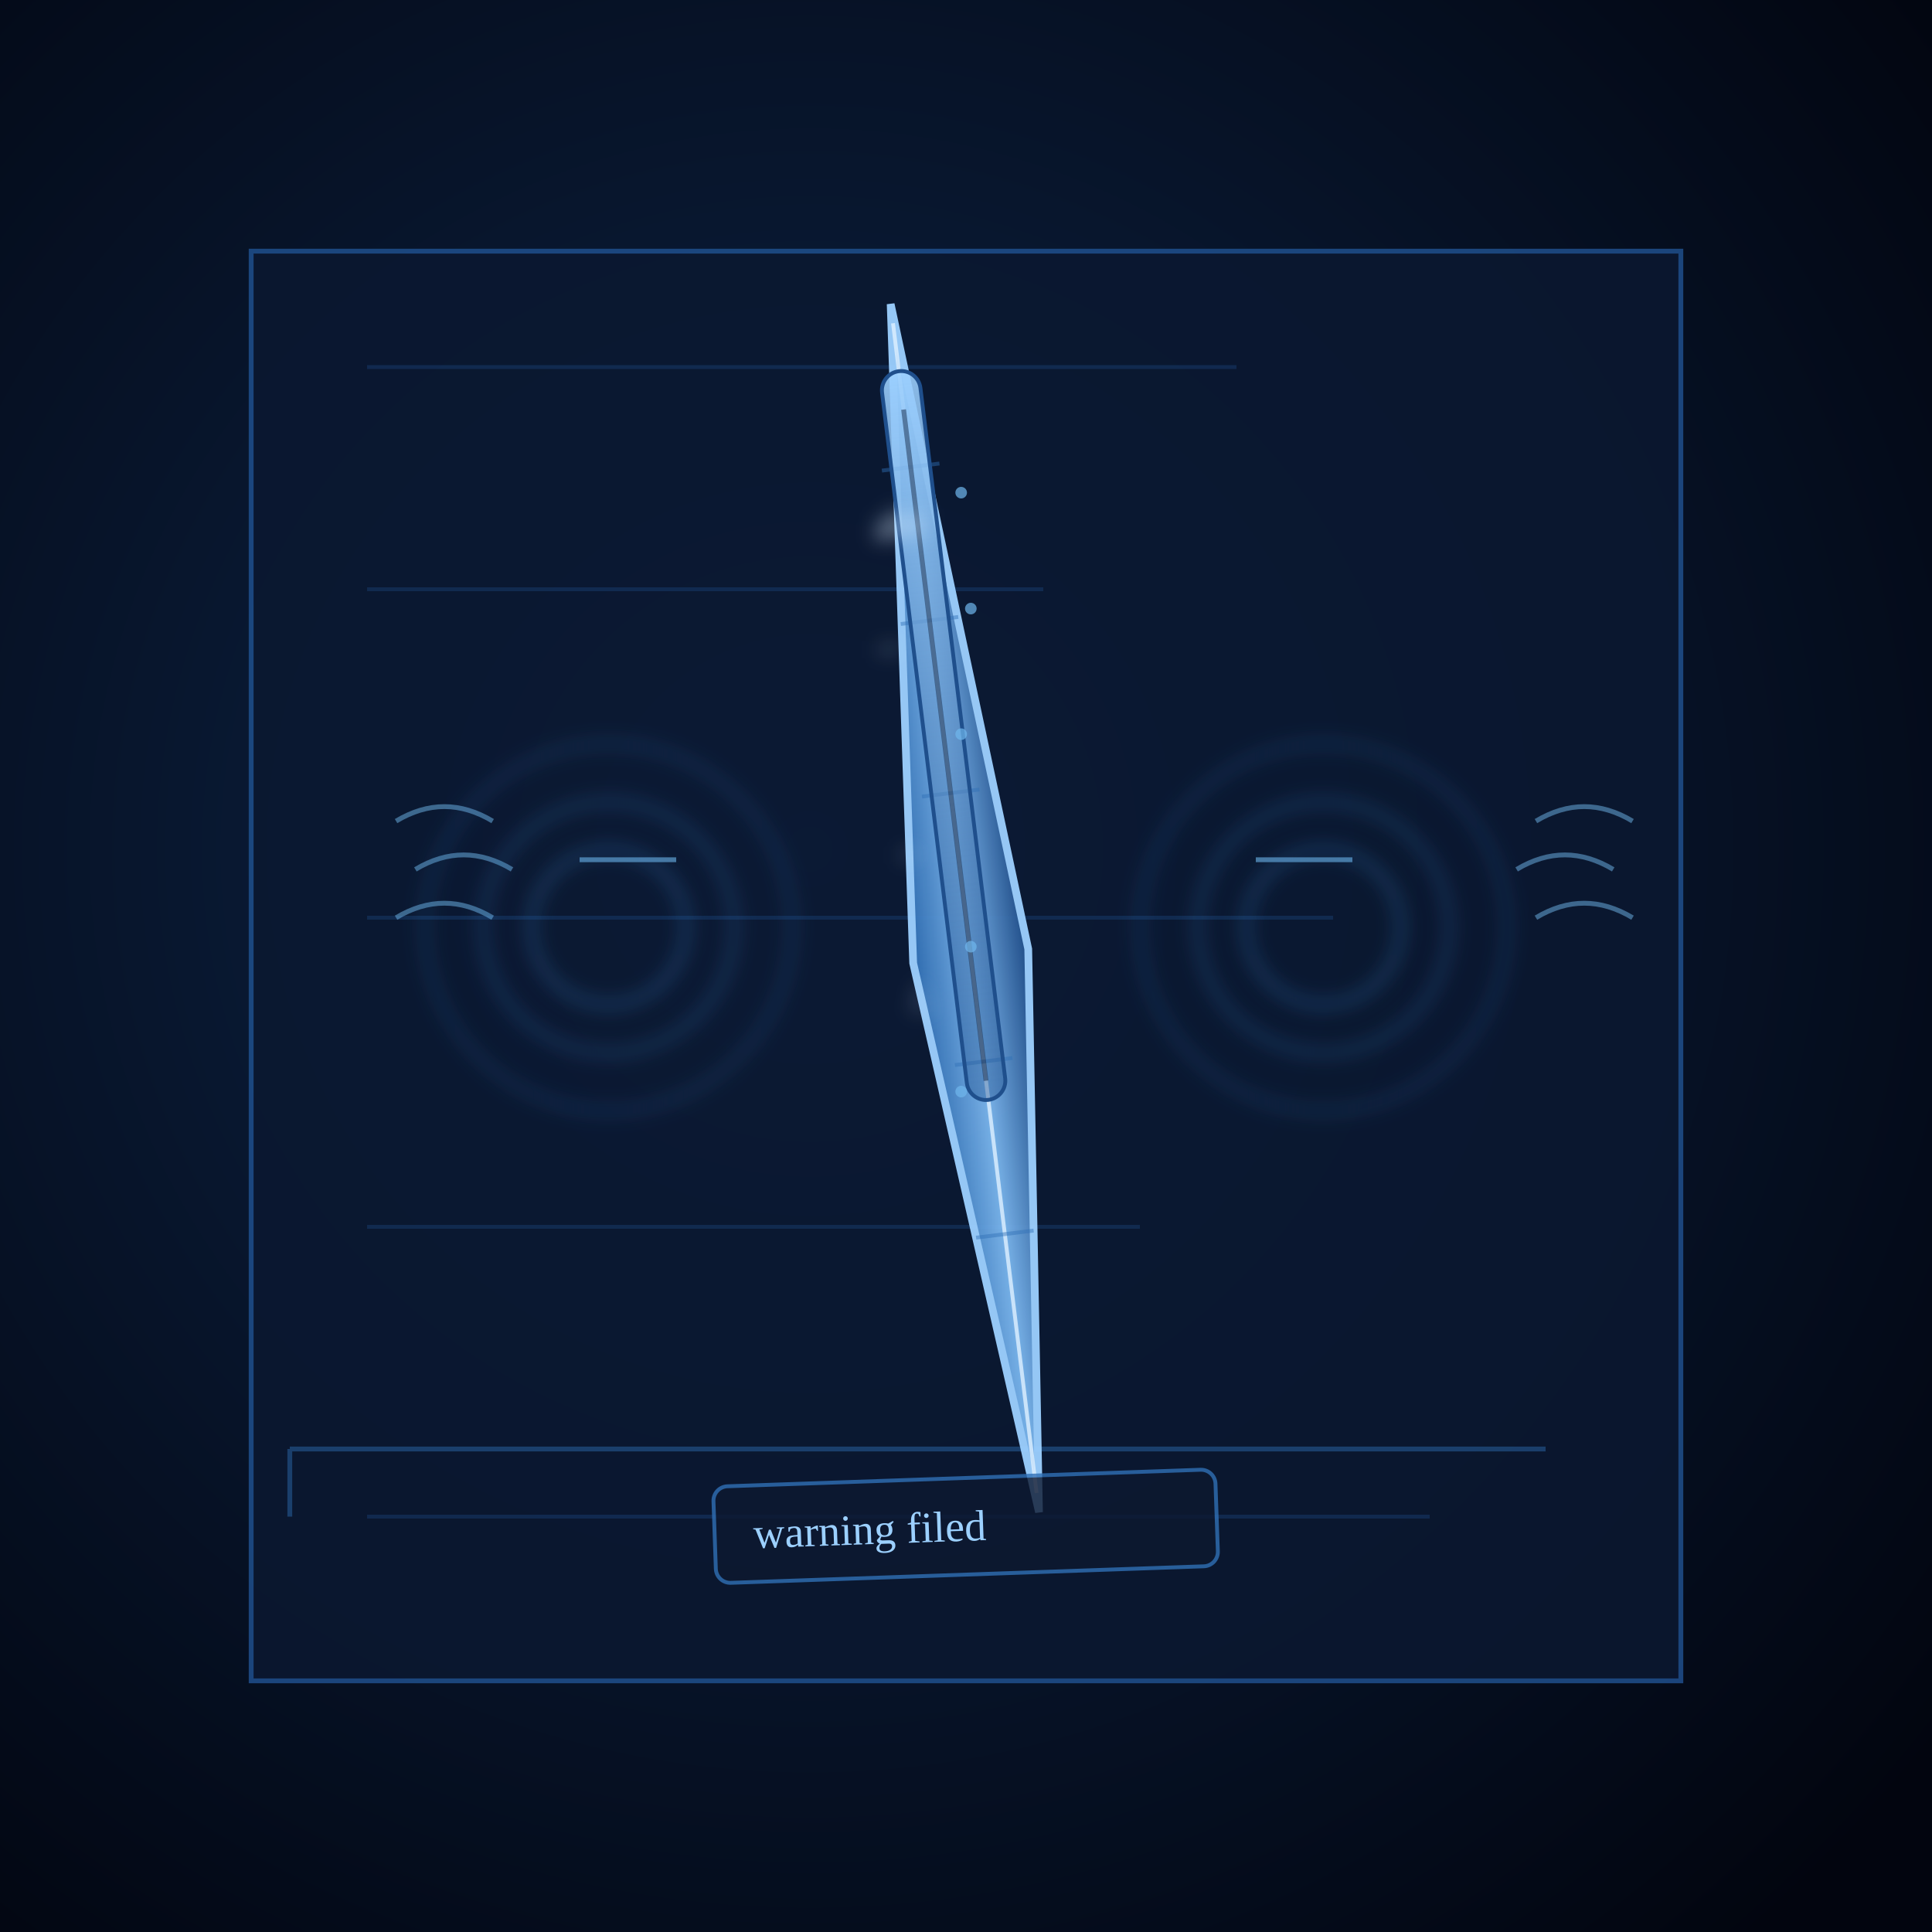
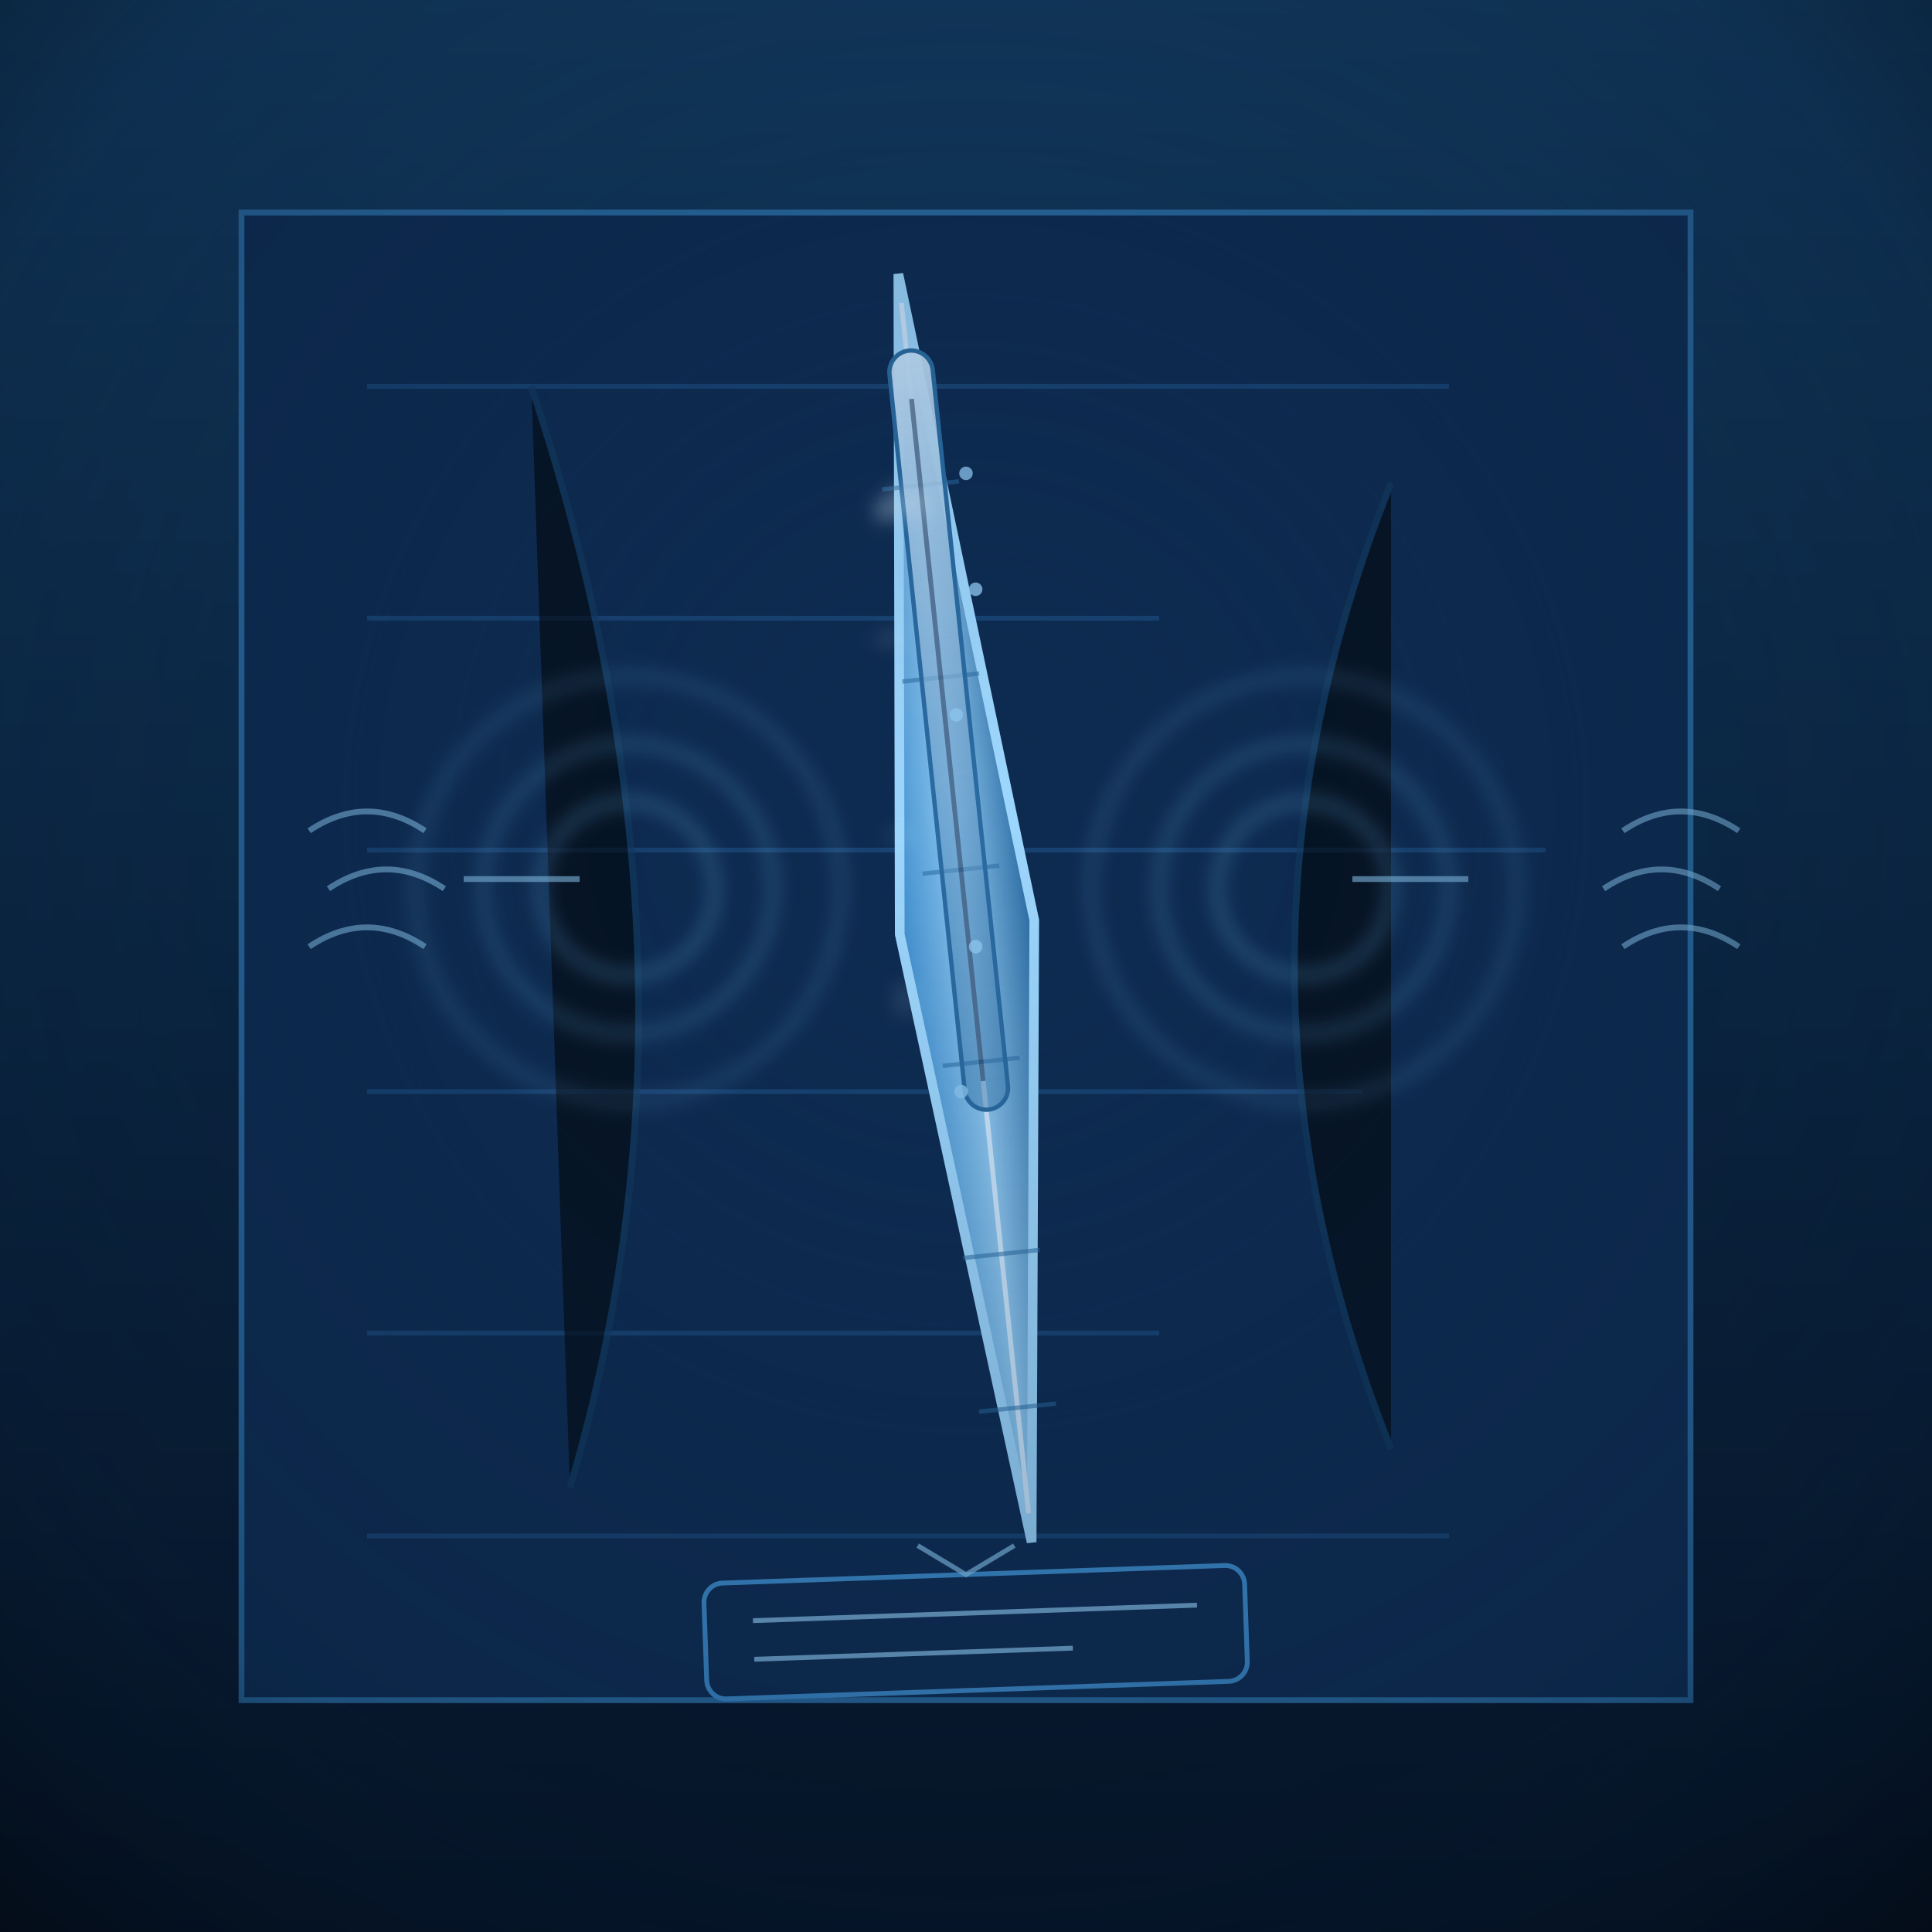
<svg xmlns="http://www.w3.org/2000/svg" viewBox="0 0 400 400" width="100%" height="100%" role="img" aria-label="THE LISTENING REQUIEM">
  <defs>
-     <radialGradient id="lrBg" cx=".42" cy=".44" r=".74">
-       <stop offset="0" stop-color="#0d2548" />
-       <stop offset="1" stop-color="#02050f" />
+     <linearGradient id="lrBg" x1="0" y1="0" x2="0" y2="1">
+       <stop offset="0" stop-color="#123a5f" />
+       <stop offset=".5" stop-color="#0a2440" />
+       <stop offset="1" stop-color="#040d1c" />
+     </linearGradient>
+     <radialGradient id="lrVign" cx=".5" cy=".42" r=".8">
+       <stop offset="0" stop-color="#0e2c4d" stop-opacity="0" />
+       <stop offset=".7" stop-color="#08203a" stop-opacity=".36" />
+       <stop offset="1" stop-color="#020810" stop-opacity=".9" />
    </radialGradient>
    <linearGradient id="lrBlade" x1="0" y1="0" x2="1" y2="0">
-       <stop offset="0" stop-color="#2f6fb5" />
-       <stop offset=".5" stop-color="#7cb7ef" />
-       <stop offset="1" stop-color="#1f4f8c" />
+       <stop offset="0" stop-color="#3f8fd0" />
+       <stop offset=".5" stop-color="#8fc9f2" />
+       <stop offset="1" stop-color="#2a6ba2" />
    </linearGradient>
    <linearGradient id="lrGroove" x1="0" y1="0" x2="0" y2="1">
-       <stop offset="0" stop-color="#9cd0ff" stop-opacity=".9" />
-       <stop offset="1" stop-color="#1f4f8c" stop-opacity=".4" />
+       <stop offset="0" stop-color="#c8e6ff" stop-opacity=".96" />
+       <stop offset="1" stop-color="#2a6ba2" stop-opacity=".4" />
    </linearGradient>
    <filter id="lrGlow" x="-50%" y="-50%" width="200%" height="200%">
      <feGaussianBlur stdDeviation="2" />
    </filter>
  </defs>
  <rect width="400" height="400" fill="url(#lrBg)" />
-   <path d="M52 52 L348 52 L348 348 L52 348 Z" fill="#0a1830" stroke="#1f4f8c" stroke-width="1" opacity=".85" />
-   <g stroke="#173c6e" stroke-width=".8" opacity=".5">
-     <path d="M76 76 h180 M76 122 h140 M76 190 h200 M76 254 h160 M76 314 h220" />
+   <path d="M50 44 L350 44 L350 352 L50 352 Z" fill="#0d2a50" stroke="#2a6ba2" stroke-width="1.2" />
+   <g stroke="#1f5188" stroke-width="1" opacity=".6">
+     <line x1="76" y1="80" x2="300" y2="80" />
+     <line x1="76" y1="128" x2="240" y2="128" />
+     <line x1="76" y1="176" x2="320" y2="176" />
+     <line x1="76" y1="226" x2="282" y2="226" />
+     <line x1="76" y1="276" x2="240" y2="276" />
+     <line x1="76" y1="318" x2="300" y2="318" />
  </g>
-   <path d="M60 300 h260 M60 300 L60 314" stroke="#2f6fb5" stroke-width="1" opacity=".45" />
-   <g fill="none" stroke="#6fb7ec" stroke-width="1" opacity=".5">
-     <path d="M82 170 q10 -6 20 0 M86 180 q10 -6 20 0 M82 190 q10 -6 20 0" />
-     <path d="M318 170 q10 -6 20 0 M314 180 q10 -6 20 0 M318 190 q10 -6 20 0" />
+   <path d="M110 80 Q150 200 118 308 M288 100 Q248 200 288 300" stroke="#123a5f" stroke-width="1.4" opacity=".6" />
+   <g fill="none" stroke="#8fc9f2" stroke-width="1.2" opacity=".6">
+     <path d="M64 172 q12 -8 24 0 M68 184 q12 -8 24 0 M64 196 q12 -8 24 0" />
+     <path d="M336 172 q12 -8 24 0 M332 184 q12 -8 24 0 M336 196 q12 -8 24 0" />
+     <path d="M96 182 L120 182 M280 182 L304 182" />
  </g>
-   <path d="M120 178 L140 178 M260 178 L280 178" stroke="#6fb7ec" stroke-width="1" opacity=".6" />
-   <g transform="rotate(-7 200 190)">
-     <path d="M200 62 L188 198 L200 314 L212 198 Z" fill="url(#lrBlade)" stroke="#9cd0ff" stroke-width="1.6" opacity=".95" />
-     <path d="M200 66 L200 310" stroke="#dff0ff" stroke-width=".8" opacity=".8" />
-     <path d="M194 96 L206 96 M194 128 L206 128 M194 164 L206 164 M194 220 L206 220 M194 256 L206 256" stroke="#2f6fb5" stroke-width=".8" opacity=".45" />
+   <g transform="rotate(-6 200 190)">
+     <path d="M200 56 L186 192 L200 320 L214 192 Z" fill="url(#lrBlade)" stroke="#9fd8ff" stroke-width="2" />
+     <path d="M200 62 L200 314" stroke="#d6ecff" stroke-width="1" opacity=".9" />
+     <path d="M192 100 L208 100 M192 140 L208 140 M192 180 L208 180 M192 220 L208 220 M192 260 L208 260 M192 292 L208 292" stroke="#2a6ba2" stroke-width=".9" opacity=".55" />
  </g>
-   <g transform="rotate(-7 200 190)">
-     <rect x="196" y="76" width="8" height="152" rx="4" fill="url(#lrGroove)" stroke="#1f4f8c" stroke-width=".8" />
-     <path d="M200 84 L200 224" stroke="#0d2548" stroke-width="1" opacity=".5" />
+   <g transform="rotate(-6 200 190)">
+     <rect x="196" y="72" width="9" height="158" rx="4.5" fill="url(#lrGroove)" stroke="#2a6ba2" stroke-width=".9" />
+     <path d="M200 82 L200 224" stroke="#0d2a50" stroke-width="1" opacity=".5" />
  </g>
-   <g fill="#dff0ff" filter="url(#lrGlow)">
-     <text x="191" y="110" font-size="8" transform="rotate(-7 200 190)">abc</text>
-     <text x="189" y="132" font-size="8" transform="rotate(-7 200 190)">_</text>
-     <text x="188" y="176" font-size="8" transform="rotate(-7 200 190)">..</text>
-     <text x="187" y="208" font-size="8" transform="rotate(-7 200 190)">/.</text>
+   <g fill="#d6ecff" filter="url(#lrGlow)">
+     <text x="190" y="106" font-size="9" transform="rotate(-6 200 190)">abc</text>
+     <text x="188" y="130" font-size="9" transform="rotate(-6 200 190)">_</text>
+     <text x="186" y="172" font-size="9" transform="rotate(-6 200 190)">..</text>
+     <text x="184" y="208" font-size="9" transform="rotate(-6 200 190)">/.</text>
  </g>
-   <g fill="#6fb7ec" opacity=".7">
-     <circle cx="199" cy="102" r="1.2" />
-     <circle cx="201" cy="126" r="1.2" />
-     <circle cx="199" cy="152" r="1.2" />
-     <circle cx="201" cy="196" r="1.2" />
-     <circle cx="199" cy="226" r="1.2" />
+   <g fill="#8fc9f2" opacity=".8">
+     <circle cx="200" cy="98" r="1.4" />
+     <circle cx="202" cy="122" r="1.4" />
+     <circle cx="198" cy="148" r="1.4" />
+     <circle cx="202" cy="196" r="1.4" />
+     <circle cx="199" cy="226" r="1.4" />
  </g>
-   <g fill="none" stroke="#3e8bd5" opacity=".55" filter="url(#lrGlow)">
-     <circle cx="126" cy="192" r="16" stroke-width="1" />
-     <circle cx="126" cy="192" r="26" stroke-width=".8" />
-     <circle cx="126" cy="192" r="38" stroke-width=".6" />
-     <circle cx="274" cy="192" r="16" stroke-width="1" />
-     <circle cx="274" cy="192" r="26" stroke-width=".8" />
-     <circle cx="274" cy="192" r="38" stroke-width=".6" />
+   <g fill="none" stroke="#6fb7ec" opacity=".6" filter="url(#lrGlow)">
+     <circle cx="130" cy="184" r="18" stroke-width="1.2" />
+     <circle cx="130" cy="184" r="30" stroke-width="1" />
+     <circle cx="130" cy="184" r="44" stroke-width=".8" />
+     <circle cx="270" cy="184" r="18" stroke-width="1.2" />
+     <circle cx="270" cy="184" r="30" stroke-width="1" />
+     <circle cx="270" cy="184" r="44" stroke-width=".8" />
  </g>
-   <g transform="rotate(-2 200 318)">
-     <rect x="148" y="306" width="104" height="20" rx="3" fill="#0d1830" stroke="#2f6fb5" stroke-width=".8" opacity=".8" />
-     <text x="156" y="319" font-size="9" fill="#9cd0ff">warning filed</text>
+   <g transform="rotate(-2 200 338)">
+     <rect x="146" y="326" width="112" height="24" rx="4" fill="#0d2a50" stroke="#3f8fd0" stroke-width="1" />
+     <path d="M156 334 L248 334 M156 342 L222 342" stroke="#8fc9f2" stroke-width="1" opacity=".8" />
  </g>
+   <path d="M190 320 L200 326 L210 320" fill="none" stroke="#8fc9f2" stroke-width="1" opacity=".7" />
+   <rect width="400" height="400" fill="url(#lrVign)" />
</svg>
